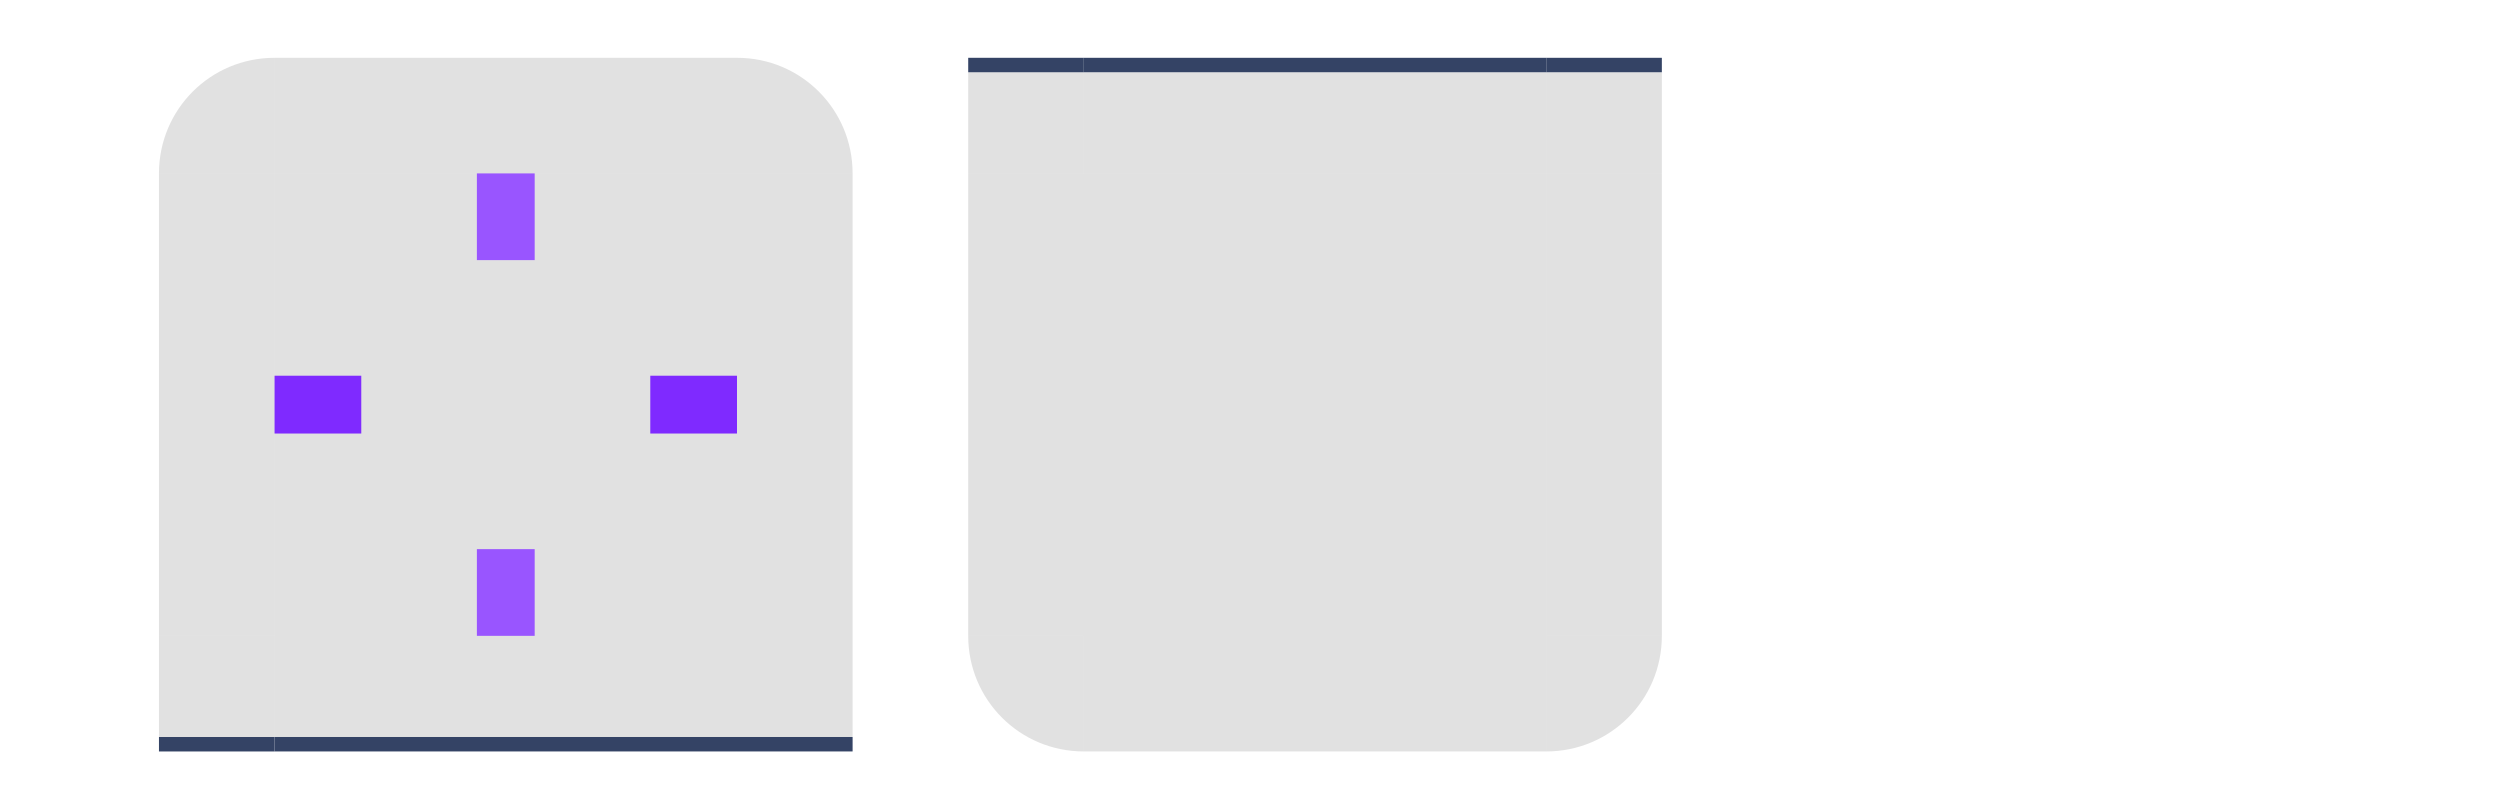
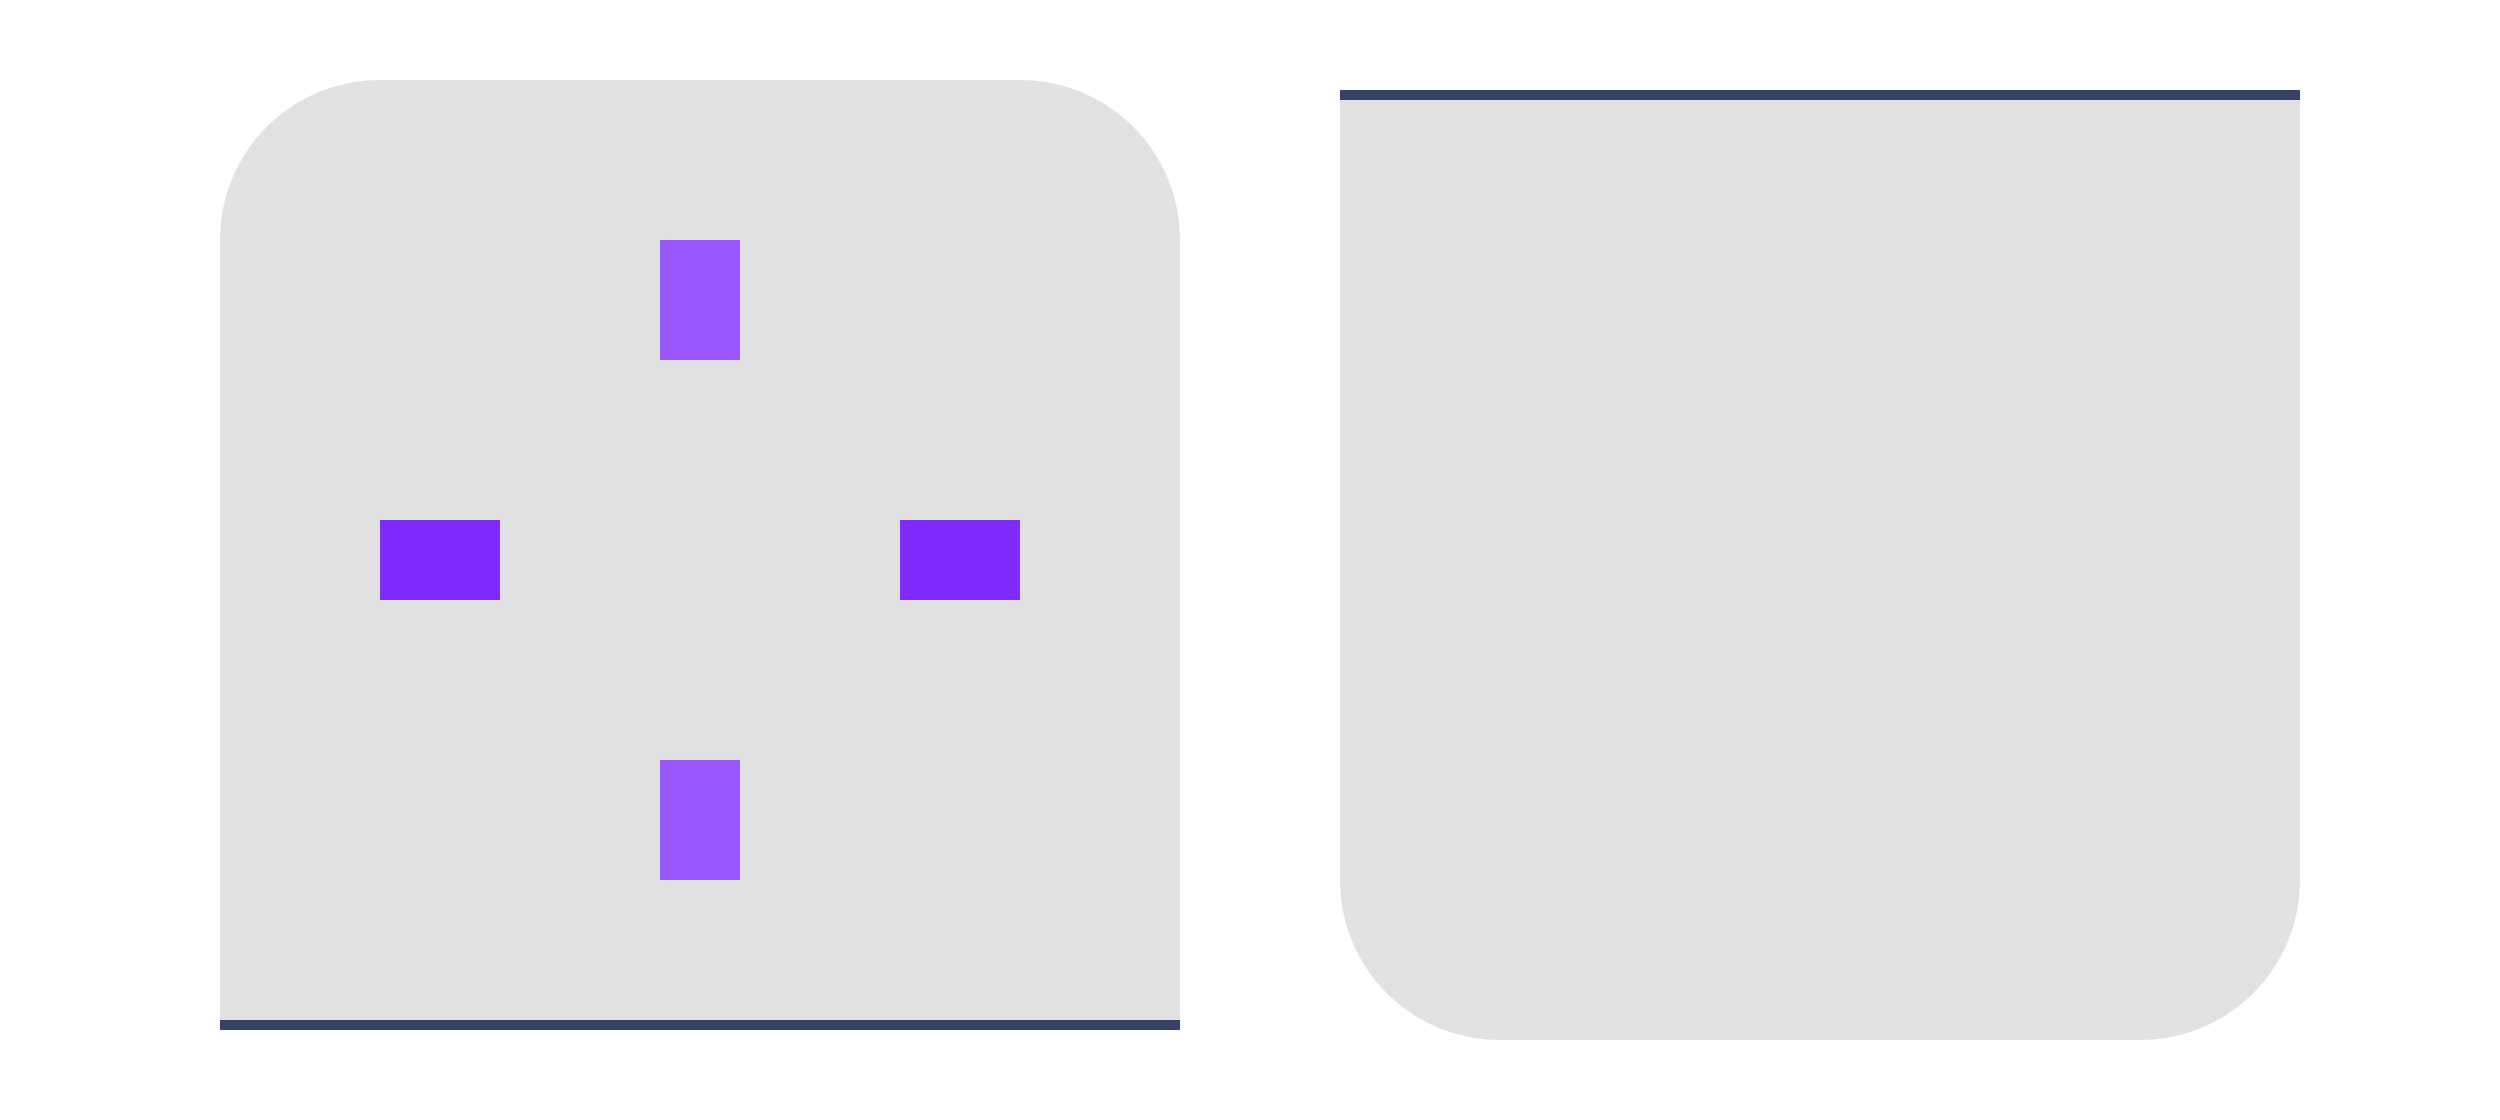
- <svg xmlns="http://www.w3.org/2000/svg" id="svg2" viewBox="0 0 173 56" version="1.1">
+ <svg xmlns="http://www.w3.org/2000/svg" id="svg2" viewBox="0 0 125 56" version="1.1" width="125" height="56">
  <defs id="defs41" />
  <style id="current-color-scheme" type="text/css">.ColorScheme-Text {
            color:#242424;
        }
        .ColorScheme-Background {
            color:#ffffff;
        }</style>
-   <path id="hint-stretch-borders" d="m-7-7h5v5h-5z" opacity=".6" />
-   <path id="header-center" d="m19 12h32v32h-32z" style="opacity:0.12;fill:#000000" />
-   <path id="header-right" d="m 51,12 h 8 v 32 h -8 z" style="opacity:0.12;stroke-width:1.155;fill:#000000" />
-   <path id="header-top" d="M 19,12 V 4 h 32 v 8 z" style="opacity:0.12;stroke-width:1.155;fill:#000000" />
+   <path id="hint-stretch-borders" d="m -7,-7 h 5 v 5 h -5 z" opacity="0.6" />
+   <path id="header-center" d="M 19,12 H 51 V 44 H 19 Z" style="opacity:0.12;fill:#000000" />
+   <path id="header-right" d="m 51,12 h 8 v 32 h -8 z" style="opacity:0.12;fill:#000000;stroke-width:1.155" />
+   <path id="header-top" d="M 19,12 V 4 h 32 v 8 z" style="opacity:0.12;fill:#000000;stroke-width:1.155" />
  <g id="header-bottom" style="opacity:1" transform="matrix(1,0,0,1.333333,0,-14.66667)">
-     <path id="rect3152" d="m 51,44 v 5.25 H 19 V 44 Z" style="opacity:0.12;stroke-width:0.935;fill:#000000" />
-     <path id="path872" class="ColorScheme-Text" fill="currentColor" d="m 51,49.25 v 0.75 H 19 v -0.75 z" style="opacity:1;fill:#344365;fill-opacity:1" />
+     <path id="rect3152" d="m 51,44 v 5.25 H 19 V 44 Z" style="opacity:0.12;fill:#000000;stroke-width:0.935" />
+     <path id="path872" d="m 51,49.25 v 0.375 H 19 v -0.375 z" style="opacity:1;fill:#344365;fill-opacity:1;stroke-width:0.707" />
  </g>
-   <path id="header-left" d="M 19,44 H 11 V 12 h 8 z" style="opacity:0.12;stroke-width:1.155;fill:#000000" />
+   <path id="header-left" d="M 19,44 H 11 V 12 h 8 z" style="opacity:0.12;fill:#000000;stroke-width:1.155" />
  <g id="header-bottomright" style="opacity:1" transform="matrix(1.333333,0,0,1.333333,-17,-14.66667)">
-     <path id="path3176" d="m 57,44 h -6 v 5.25 h 6 v -4.375 z" style="opacity:0.12;stroke-width:0.935;fill:#000000" />
-     <path id="path874" class="ColorScheme-Text" fill="currentColor" d="m 57,49.25 h -6 v 0.75 h 6 v -0.625 z" style="opacity:1;fill:#344365;fill-opacity:1" />
+     <path id="path3176" d="m 57,44 h -6 v 5.25 h 6 v -4.375 z" style="opacity:0.12;fill:#000000;stroke-width:0.935" />
+     <path id="path874" d="m 57,49.25 h -6 v 0.375 h 6 v -0.312 z" style="opacity:1;fill:#344365;fill-opacity:1;stroke-width:0.707" />
  </g>
  <g id="header-bottomleft" style="opacity:1" transform="matrix(1.333329,0,0,1.333329,-6.333282,-14.66649)">
-     <path id="path3182" d="M 19,49.25 V 44 h -6 v 5.25 c 6,3.6e-5 0,0 4,0 h 1 z" style="opacity:0.12;stroke-width:0.935;fill:#000000" />
-     <path id="path852" class="ColorScheme-Text" fill="currentColor" d="m 19,50 v -0.75 h -6 v 0.75 c 6,5e-6 0,0 4,0 h 1 z" style="opacity:1;fill:#344365;fill-opacity:1" />
+     <path id="path3182" d="M 19,49.25 V 44 h -6 v 5.25 c 6,3.6e-5 0,0 4,0 h 1 z" style="opacity:0.12;fill:#000000;stroke-width:0.935" />
+     <path id="path852" d="m 19,49.625 v -0.375 h -6 v 0.375 c 6,2e-6 0,0 4,0 h 1 z" style="opacity:1;fill:#344365;fill-opacity:1;stroke-width:0.707" />
  </g>
-   <path id="header-topleft" style="opacity:0.12;stroke-width:1.333;fill:#000000" d="m 19,4 c -4.432,0 -8,3.568 -8,8 h 8 z" />
-   <path id="header-topright" style="opacity:0.12;stroke-width:1.333;fill:#000000" d="m 51,4 v 8 h 8 C 59,7.568 55.432,4 51,4 Z" />
+   <path id="header-topleft" style="opacity:0.12;fill:#000000;stroke-width:1.333" d="m 19,4 c -4.432,0 -8,3.568 -8,8 h 8 z" />
+   <path id="header-topright" style="opacity:0.12;fill:#000000;stroke-width:1.333" d="m 51,4 v 8 h 8 C 59,7.568 55.432,4 51,4 Z" />
  <path id="footer-center" d="m 75,44 h 32 V 12 H 75 Z" style="opacity:0.12;fill:#000000" />
-   <path id="footer-right" d="m 107,44 h 8 V 12 h -8 z" style="opacity:0.12;stroke-width:1.155;fill:#000000" />
-   <path id="footer-bottom" d="m 75,44 v 8 h 32 v -8 z" style="opacity:0.12;stroke-width:1.155;fill:#000000" />
+   <path id="footer-right" d="m 107,44 h 8 V 12 h -8 z" style="opacity:0.12;fill:#000000;stroke-width:1.155" />
+   <path id="footer-bottom" d="m 75,44 v 8 h 32 v -8 z" style="opacity:0.12;fill:#000000;stroke-width:1.155" />
  <g id="footer-top" style="opacity:1" transform="matrix(1,0,0,1.333334,8,-3.999988)">
-     <path id="rect3152-0" d="M 99,12 V 6.75 H 67 v 5.25 z" style="opacity:0.12;stroke-width:0.935;fill:#000000" />
-     <path id="path894" class="ColorScheme-Text" fill="currentColor" d="M 99,6.75 V 6 H 67 v 0.75 z" style="opacity:1;stroke-width:0.866;fill:#344365;fill-opacity:1" />
+     <path id="rect3152-0" d="M 99,12 V 6.75 H 67 v 5.25 z" style="opacity:0.12;fill:#000000;stroke-width:0.935" />
+     <path id="path894" d="M 99,6.75 V 6.375 H 67 v 0.375 z" style="opacity:1;fill:#344365;fill-opacity:1;stroke-width:0.612" />
  </g>
-   <path id="footer-left" d="m 75,12 h -8 v 32 h 8 z" style="opacity:0.12;stroke-width:1.155;fill:#000000" />
+   <path id="footer-left" d="m 75,12 h -8 v 32 h 8 z" style="opacity:0.12;fill:#000000;stroke-width:1.155" />
  <g id="footer-topright" style="opacity:1" transform="matrix(1.333333,0,0,1.333333,-25,-3.99998)">
-     <path id="path3176-6" d="M 105,12 H 99 V 6.75 h 6 v 4.375 z" style="opacity:0.12;stroke-width:0.935;fill:#000000" />
-     <path id="path896" class="ColorScheme-Text" fill="currentColor" d="M 105,6.75 H 99 V 6 h 6 v 0.625 z" style="opacity:1;stroke-width:0.866;fill:#344365;fill-opacity:1" />
+     <path id="path3176-6" d="M 105,12 H 99 V 6.75 h 6 v 4.375 z" style="opacity:0.12;fill:#000000;stroke-width:0.935" />
+     <path id="path896" d="m 105,6.75 h -6 v -0.375 h 6 v 0.312 z" style="opacity:1;fill:#344365;fill-opacity:1;stroke-width:0.612" />
  </g>
  <g id="footer-topleft" style="opacity:1" transform="matrix(1.333333,0,0,1.333333,-14.33333,-3.99998)">
-     <path id="path3182-1" d="M 67,6.75 V 12 H 61 V 6.75 c 6,-3.49e-5 0,0 4,0 h 1 z" style="opacity:0.12;stroke-width:0.935;fill:#000000" />
-     <path id="path898" class="ColorScheme-Text" fill="currentColor" d="M 67,6 V 6.75 H 61 V 6 c 6,-5e-6 0,0 4,0 h 1 z" style="opacity:1;stroke-width:0.866;fill:#344365;fill-opacity:1" />
+     <path id="path3182-1" d="M 67,6.75 V 12 H 61 V 6.75 c 6,-3.49e-5 0,0 4,0 h 1 z" style="opacity:0.12;fill:#000000;stroke-width:0.935" />
+     <path id="path898" d="M 67,6.375 V 6.75 H 61 V 6.375 c 6,-2.5e-6 0,0 4,0 h 1 z" style="opacity:1;fill:#344365;fill-opacity:1;stroke-width:0.612" />
  </g>
-   <path id="footer-bottomleft" style="opacity:0.12;stroke-width:1.333;fill:#000000" d="m 67,44 c 0,4.432 3.568,8 8,8 v -8 z" />
-   <path id="footer-bottomright" style="opacity:0.12;stroke-width:1.333;fill:#000000" d="m 107,44 v 8 c 4.432,0 8,-3.568 8,-8 z" />
-   <path id="hint-top-margin" d="m33 12h4v6h-4z" fill="#f0f" style="fill:#9955ff" />
-   <path id="hint-bottom-margin" d="m33 38h4v6h-4z" fill="#f0f" style="fill:#9955ff" />
-   <path id="hint-right-margin" transform="rotate(90)" d="m26-51h4v6h-4z" fill="#f0f" style="fill:#7f2aff" />
-   <path id="hint-left-margin" transform="rotate(90)" d="m26-25h4v6h-4z" fill="#f0f" style="fill:#7f2aff" />
+   <path id="footer-bottomleft" style="opacity:0.12;fill:#000000;stroke-width:1.333" d="m 67,44 c 0,4.432 3.568,8 8,8 v -8 z" />
+   <path id="footer-bottomright" style="opacity:0.12;fill:#000000;stroke-width:1.333" d="m 107,44 v 8 c 4.432,0 8,-3.568 8,-8 z" />
+   <path id="hint-top-margin" d="m 33,12 h 4 v 6 h -4 z" fill="#f0f" style="fill:#9955ff" />
+   <path id="hint-bottom-margin" d="m 33,38 h 4 v 6 h -4 z" fill="#f0f" style="fill:#9955ff" />
+   <path id="hint-right-margin" d="m 51,26 v 4 h -6 v -4 z" fill="#f0f" style="fill:#7f2aff" />
+   <path id="hint-left-margin" d="m 25,26 v 4 h -6 v -4 z" fill="#f0f" style="fill:#7f2aff" />
</svg>
